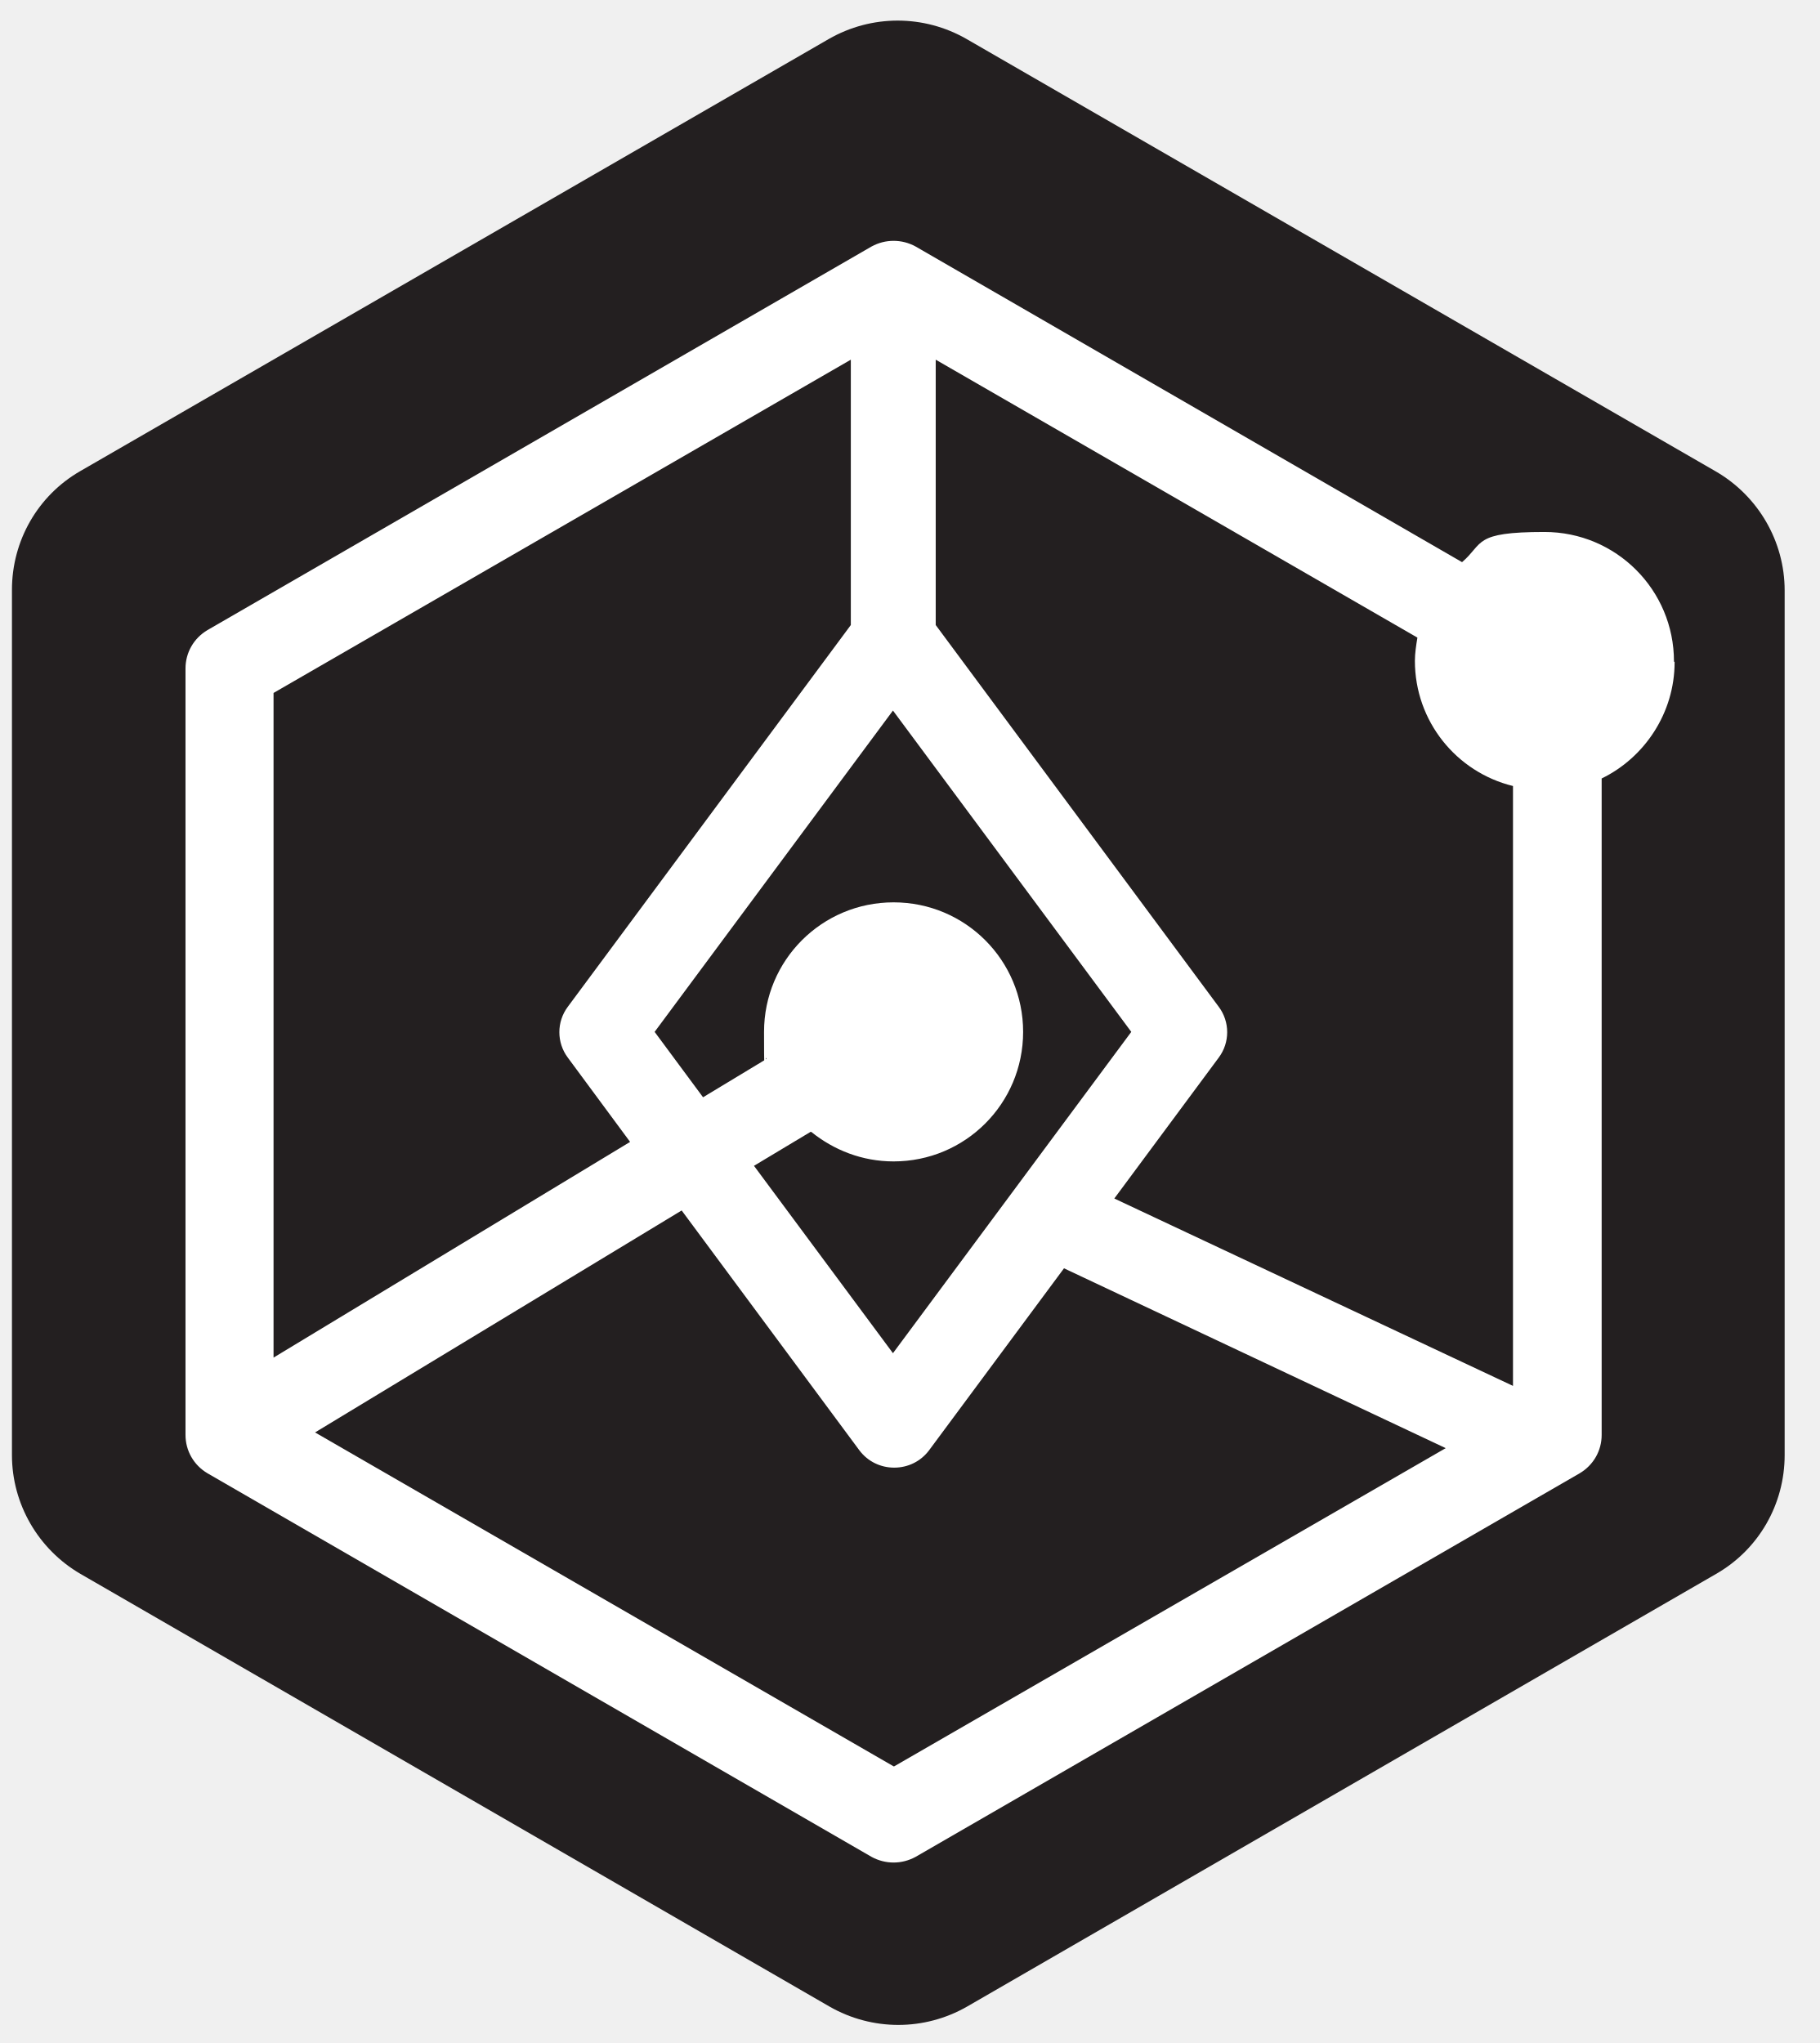
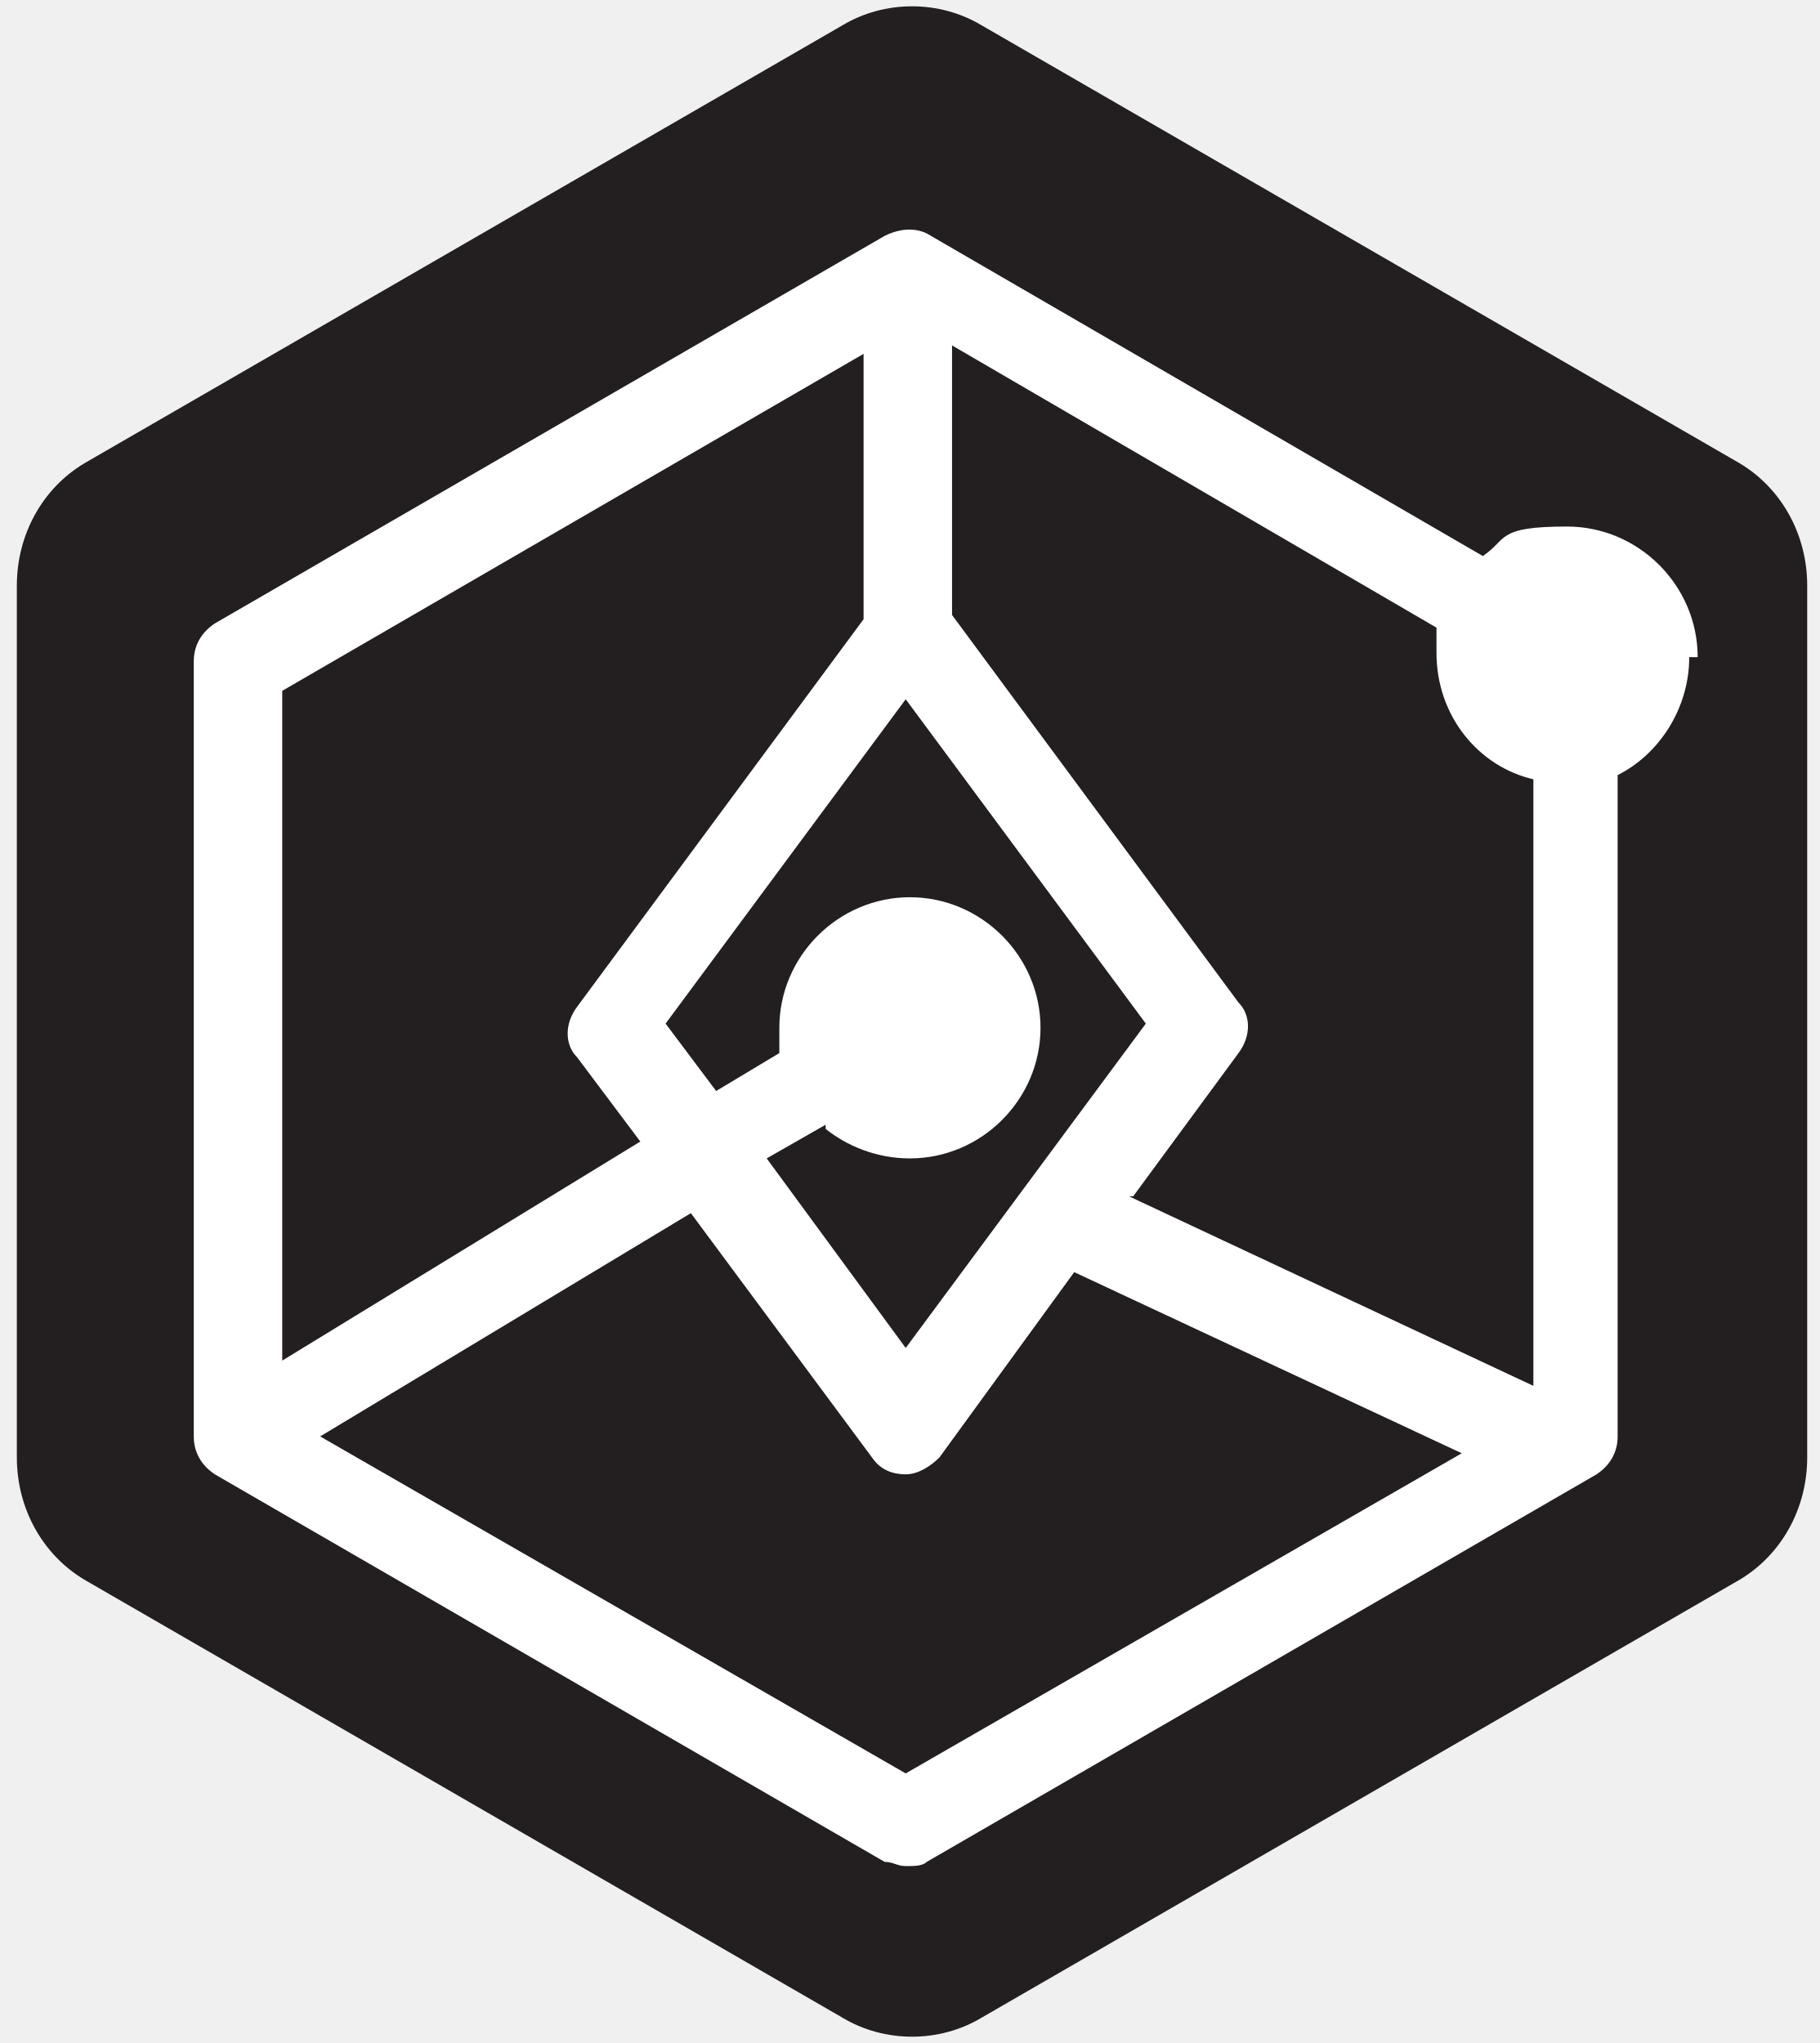
- <svg xmlns="http://www.w3.org/2000/svg" id="Layer_1" version="1.1" viewBox="0 0 289.3 324.9">
+ <svg xmlns="http://www.w3.org/2000/svg" id="Layer_1" version="1.1" viewBox="0 0 43.2 48.5">
  <defs>
    <style>
      .st0 {
        fill: #231f20;
      }

      .st1 {
        fill: #fff;
      }
    </style>
  </defs>
-   <path class="st0" d="M283.8,231.4V93.9c0-7.8-4.2-15-10.9-18.9L153.7,6.2c-6.8-3.9-15.1-3.9-21.9,0L12.8,74.9c-6.8,3.9-10.9,11.1-10.9,18.9v137.6c0,7.8,4.2,15,10.9,18.9l119.1,68.8c6.8,3.9,15.1,3.9,21.9,0l119.1-68.8c6.8-3.9,10.9-11.1,10.9-18.9Z" />
-   <path class="st1" d="M266.2,105.2c0-11.4-9.2-20.6-20.6-20.6s-9.6,1.8-13.1,4.8l-86.9-50.2c-2.2-1.2-4.8-1.2-7,0l-105.6,61c-2.2,1.3-3.5,3.6-3.5,6.1v121.9c0,2.5,1.3,4.8,3.5,6.1l105.6,61c1.1.6,2.3.9,3.5.9s2.4-.3,3.5-.9l105.6-61c2.2-1.3,3.5-3.6,3.5-6.1v-104.4c6.8-3.3,11.6-10.4,11.6-18.5ZM177.2,190.6l16.6-22.4c1.8-2.4,1.8-5.7,0-8.1l-45-60.7v-42.2l76.6,44.2c-.2,1.2-.4,2.5-.4,3.7,0,9.6,6.6,17.7,15.6,19.9v95.4l-63.4-29.8ZM129,180c3.6,2.9,8.1,4.7,13.1,4.7,11.4,0,20.6-9.2,20.6-20.6s-9.2-20.6-20.6-20.6-20.6,9.2-20.6,20.6.2,2.9.4,4.3l-10.1,6.1-7.7-10.4,37.9-51.1,37.9,51.1-37.9,51.1-22.1-29.8,9-5.4ZM135.3,57.2v42.2l-45,60.7c-1.8,2.4-1.8,5.7,0,8.1l9.9,13.4-56.7,34.3v-105.7l91.8-53ZM142.1,280.9l-92-53.1,58.3-35.3,28.3,38.2c1.3,1.7,3.3,2.7,5.5,2.7s4.2-1,5.5-2.7l21.5-29,60.7,28.6-87.7,50.6Z" />
+   <path class="st0" d="M42.9,34.6V13.9c0-1.2-.6-2.3-1.6-2.9L23.3.6c-1-.6-2.3-.6-3.3,0L2,11c-1,.6-1.6,1.7-1.6,2.9v20.7c0,1.2.6,2.3,1.6,2.9l18,10.4c1,.6,2.3.6,3.3,0l18-10.4c1-.6,1.6-1.7,1.6-2.9Z" />
+   <path class="st1" d="M40.3,15.6c0-1.7-1.4-3.1-3.1-3.1s-1.4.3-2,.7l-13.1-7.6c-.3-.2-.7-.2-1.1,0L5.1,14.8c-.3.2-.5.5-.5.9v18.4c0,.4.2.7.5.9l15.9,9.2c.2,0,.3.1.5.1s.4,0,.5-.1l15.9-9.2c.3-.2.5-.5.5-.9v-15.7c1-.5,1.7-1.6,1.7-2.8ZM26.9,28.4l2.5-3.4c.3-.4.3-.9,0-1.2l-6.8-9.2v-6.4l11.5,6.7c0,.2,0,.4,0,.6,0,1.5,1,2.7,2.3,3v14.4l-9.6-4.5ZM19.6,26.8c.5.4,1.2.7,2,.7,1.7,0,3.1-1.4,3.1-3.1s-1.4-3.1-3.1-3.1-3.1,1.4-3.1,3.1,0,.4,0,.6l-1.5.9-1.2-1.6,5.7-7.7,5.7,7.7-5.7,7.7-3.3-4.5,1.4-.8ZM20.5,8.3v6.4l-6.8,9.2c-.3.4-.3.9,0,1.2l1.5,2-8.5,5.2v-15.9l13.8-8ZM21.5,42.1l-13.9-8,8.8-5.3,4.3,5.8c.2.3.5.4.8.4s.6-.2.8-.4l3.2-4.4,9.2,4.3-13.2,7.6Z" />
</svg>
